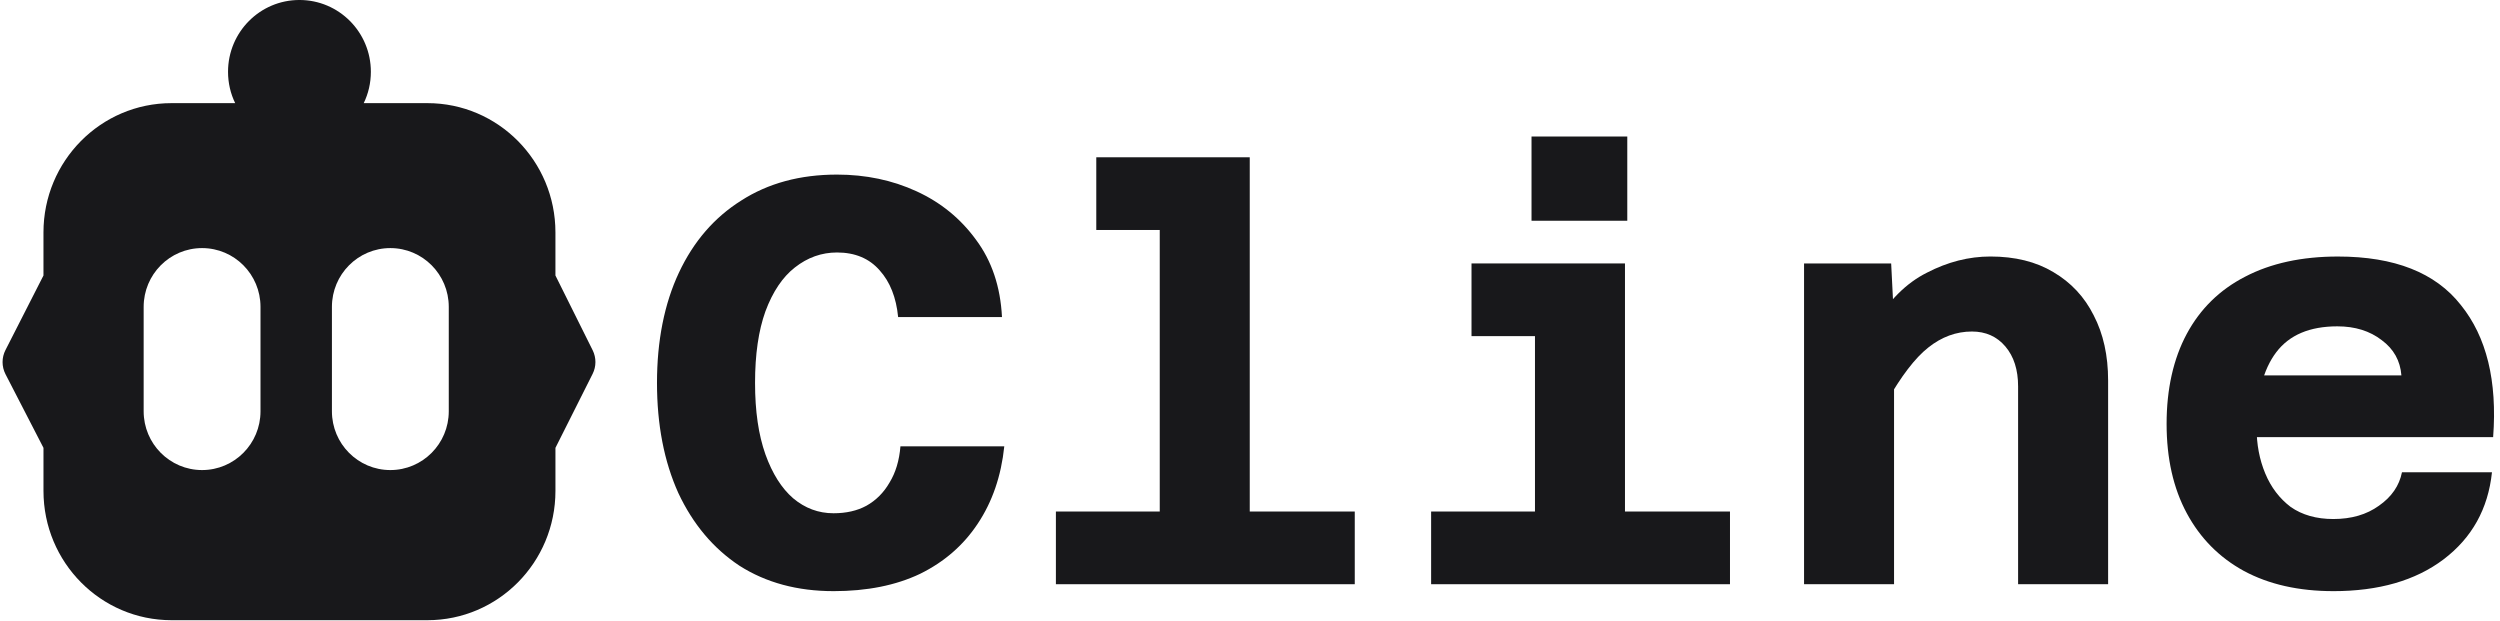
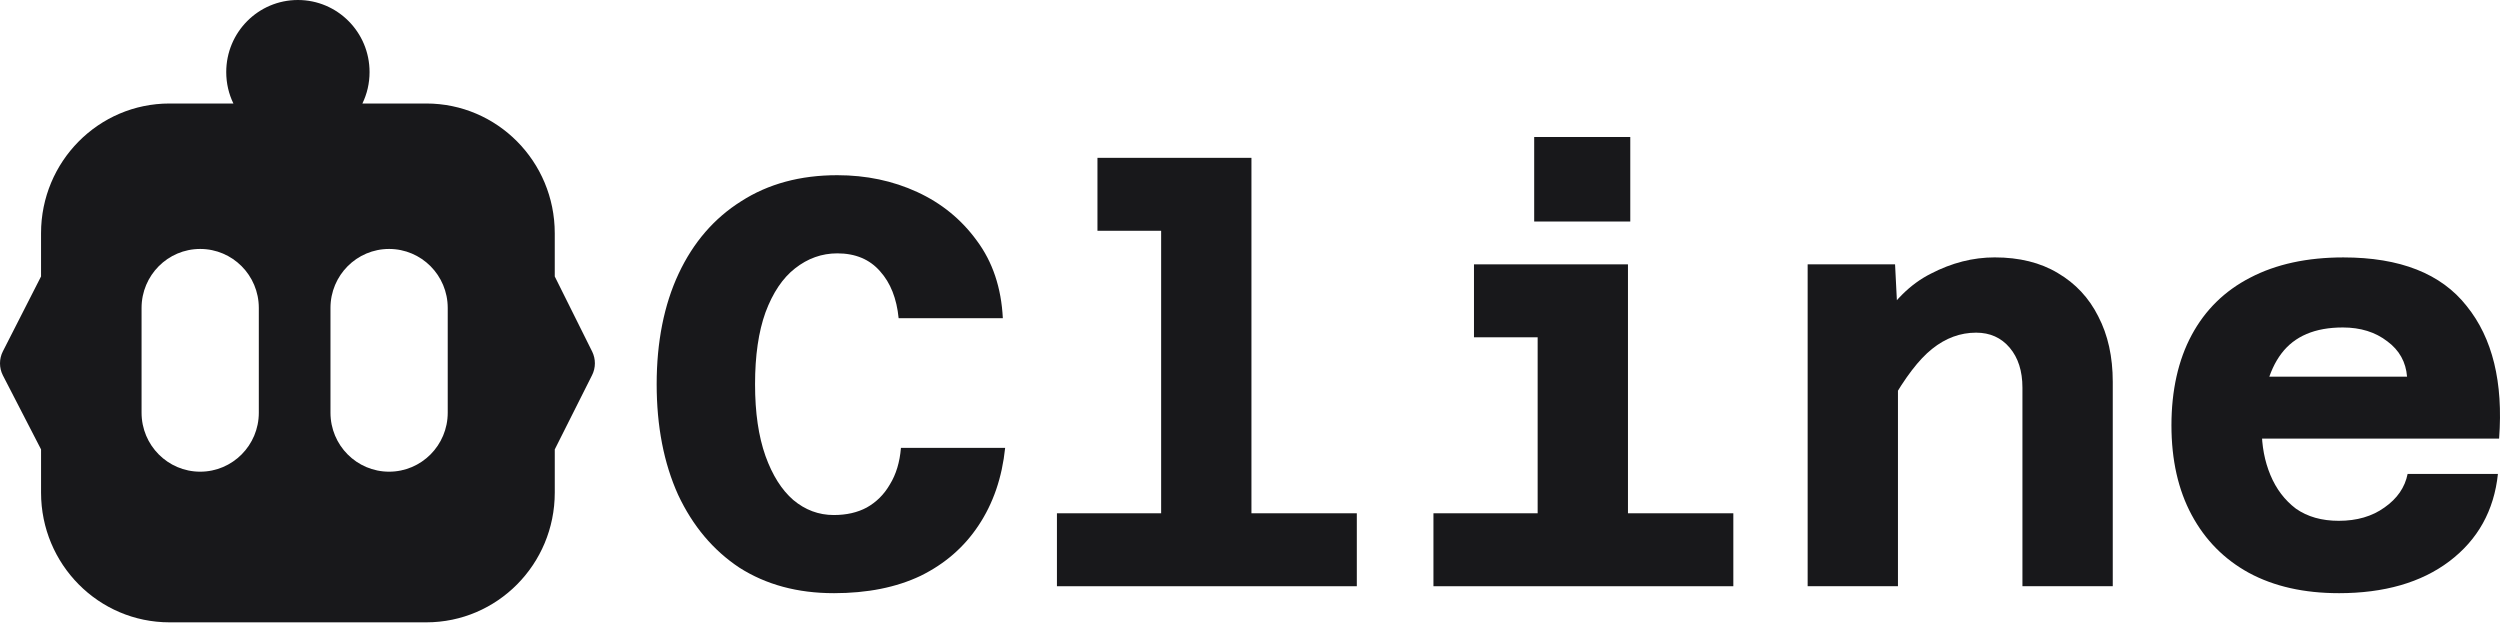
- <svg xmlns="http://www.w3.org/2000/svg" id="Ebene_1" version="1.1" viewBox="0 0 2149.76 533.32">
+ <svg xmlns="http://www.w3.org/2000/svg" id="Ebene_1" version="1.1" viewBox="2.212 -0.01 2142.418 533.32">
  <defs>
    <style>
      .st0 {
        fill: #18181b;
      }
    </style>
  </defs>
  <path class="st0" d="M509.66,301.24l-32.04-64.34v-37.05c0-61.42-49.29-111.16-110.09-111.16h-54.76c3.96-8.14,6.14-17.29,6.14-26.95,0-34.13-27.47-61.75-61.41-61.75s-61.41,27.62-61.41,61.75c0,9.66,2.18,18.81,6.14,26.95h-54.76c-60.79,0-110.09,49.74-110.09,111.16v37.05L4.68,301.07c-3.29,6.46-3.29,14.15,0,20.6l32.71,63.44v37.05c0,61.42,49.29,111.15,110.09,111.15h220.06c60.79,0,110.09-49.74,110.09-111.15v-37.05l31.99-63.66c3.18-6.34,3.18-13.81.05-20.21ZM224.01,353.68c0,27.9-22.5,50.53-50.24,50.53s-50.24-22.62-50.24-50.53v-89.82c0-27.9,22.5-50.53,50.24-50.53s50.24,22.62,50.24,50.53v89.82ZM385.9,353.68c0,27.9-22.5,50.53-50.24,50.53s-50.24-22.62-50.24-50.53v-89.82c0-27.9,22.5-50.53,50.24-50.53s50.24,22.62,50.24,50.53v89.82Z" />
  <path class="st0" d="M716.77,508.32c-31.09,0-58.04-7.28-80.87-21.83-22.49-14.88-40.02-35.72-52.59-62.51-12.24-27.12-18.36-58.71-18.36-94.76s6.28-67.97,18.85-94.76c12.57-26.79,30.43-47.46,53.58-62.01,23.15-14.88,50.6-22.32,82.35-22.32,24.81,0,47.63,4.8,68.46,14.39,20.84,9.59,37.87,23.48,51.1,41.67,13.56,18.19,21,40.35,22.32,66.48h-89.3c-1.65-16.87-6.95-30.26-15.88-40.18-8.93-10.25-21.17-15.38-36.71-15.38-13.23,0-25.3,4.3-36.22,12.9-10.58,8.27-19.02,20.84-25.3,37.7-5.95,16.54-8.93,37.04-8.93,61.52s2.98,44.65,8.93,61.52c5.95,16.54,13.89,29.11,23.81,37.7,10.25,8.6,21.83,12.9,34.73,12.9,10.91,0,20.34-2.15,28.28-6.45,8.27-4.63,14.88-11.25,19.84-19.84,5.29-8.6,8.43-19.02,9.43-31.25h89.3c-2.65,25.47-10.25,47.63-22.82,66.48-12.24,18.52-28.77,32.91-49.61,43.16-20.84,9.92-45.64,14.88-74.42,14.88Z" />
  <path class="st0" d="M997.27,502.37V135.25h77.39v367.12h-77.39ZM907.97,502.37v-62.51h256.99v62.51h-256.99ZM942.7,197.76v-62.51h93.27v62.51h-93.27Z" />
  <path class="st0" d="M1319.93,502.37V226.53h77.39v275.84h-77.39ZM1230.63,502.37v-62.51h256.99v62.51h-256.99ZM1265.36,289.04v-62.51h93.27v62.51h-93.27ZM1316.96,189.82v-72.43h82.35v72.43h-82.35Z" />
  <path class="st0" d="M1735.37,502.37v-170.17c0-14.22-3.64-25.63-10.91-34.23-7.28-8.6-16.87-12.9-28.77-12.9-13.56,0-26.13,4.63-37.7,13.89-11.25,8.93-23.15,24.47-35.72,46.63l-10.91-65.49c12.57-21.5,27.78-36.71,45.64-45.64,17.86-9.26,36.05-13.89,54.57-13.89,21.17,0,39.19,4.46,54.08,13.39,15.21,8.93,26.79,21.33,34.73,37.21,8.27,15.88,12.4,34.56,12.4,56.06v175.13h-77.39ZM1551.31,502.37V226.53h74.91l2.48,49.11v226.72h-77.39Z" />
  <path class="st0" d="M2006.44,508.32c-29.77,0-55.4-5.79-76.9-17.36-21.17-11.58-37.54-28.11-49.11-49.61-11.58-21.5-17.36-47.13-17.36-76.9s5.79-55.9,17.36-77.39c11.58-21.5,28.28-37.87,50.11-49.11,22.16-11.58,48.78-17.36,79.87-17.36,48.62,0,83.84,13.89,105.67,41.67,22.16,27.45,31.42,65.32,27.78,113.61h-219.28l.5-53.08h139.9c-.99-12.57-6.61-22.66-16.87-30.26-10.25-7.94-22.99-11.91-38.2-11.91-23.81,0-41.34,7.44-52.59,22.32-11.25,14.88-16.87,36.55-16.87,64.99,0,14.22,2.48,27.29,7.44,39.19,4.96,11.91,12.24,21.5,21.83,28.77,9.92,6.95,22.16,10.42,36.71,10.42,15.54,0,28.61-3.8,39.19-11.41,10.91-7.61,17.53-17.2,19.84-28.77h77.39c-3.31,31.42-17.2,56.39-41.67,74.91-24.14,18.19-55.73,27.29-94.76,27.29Z" />
</svg>
